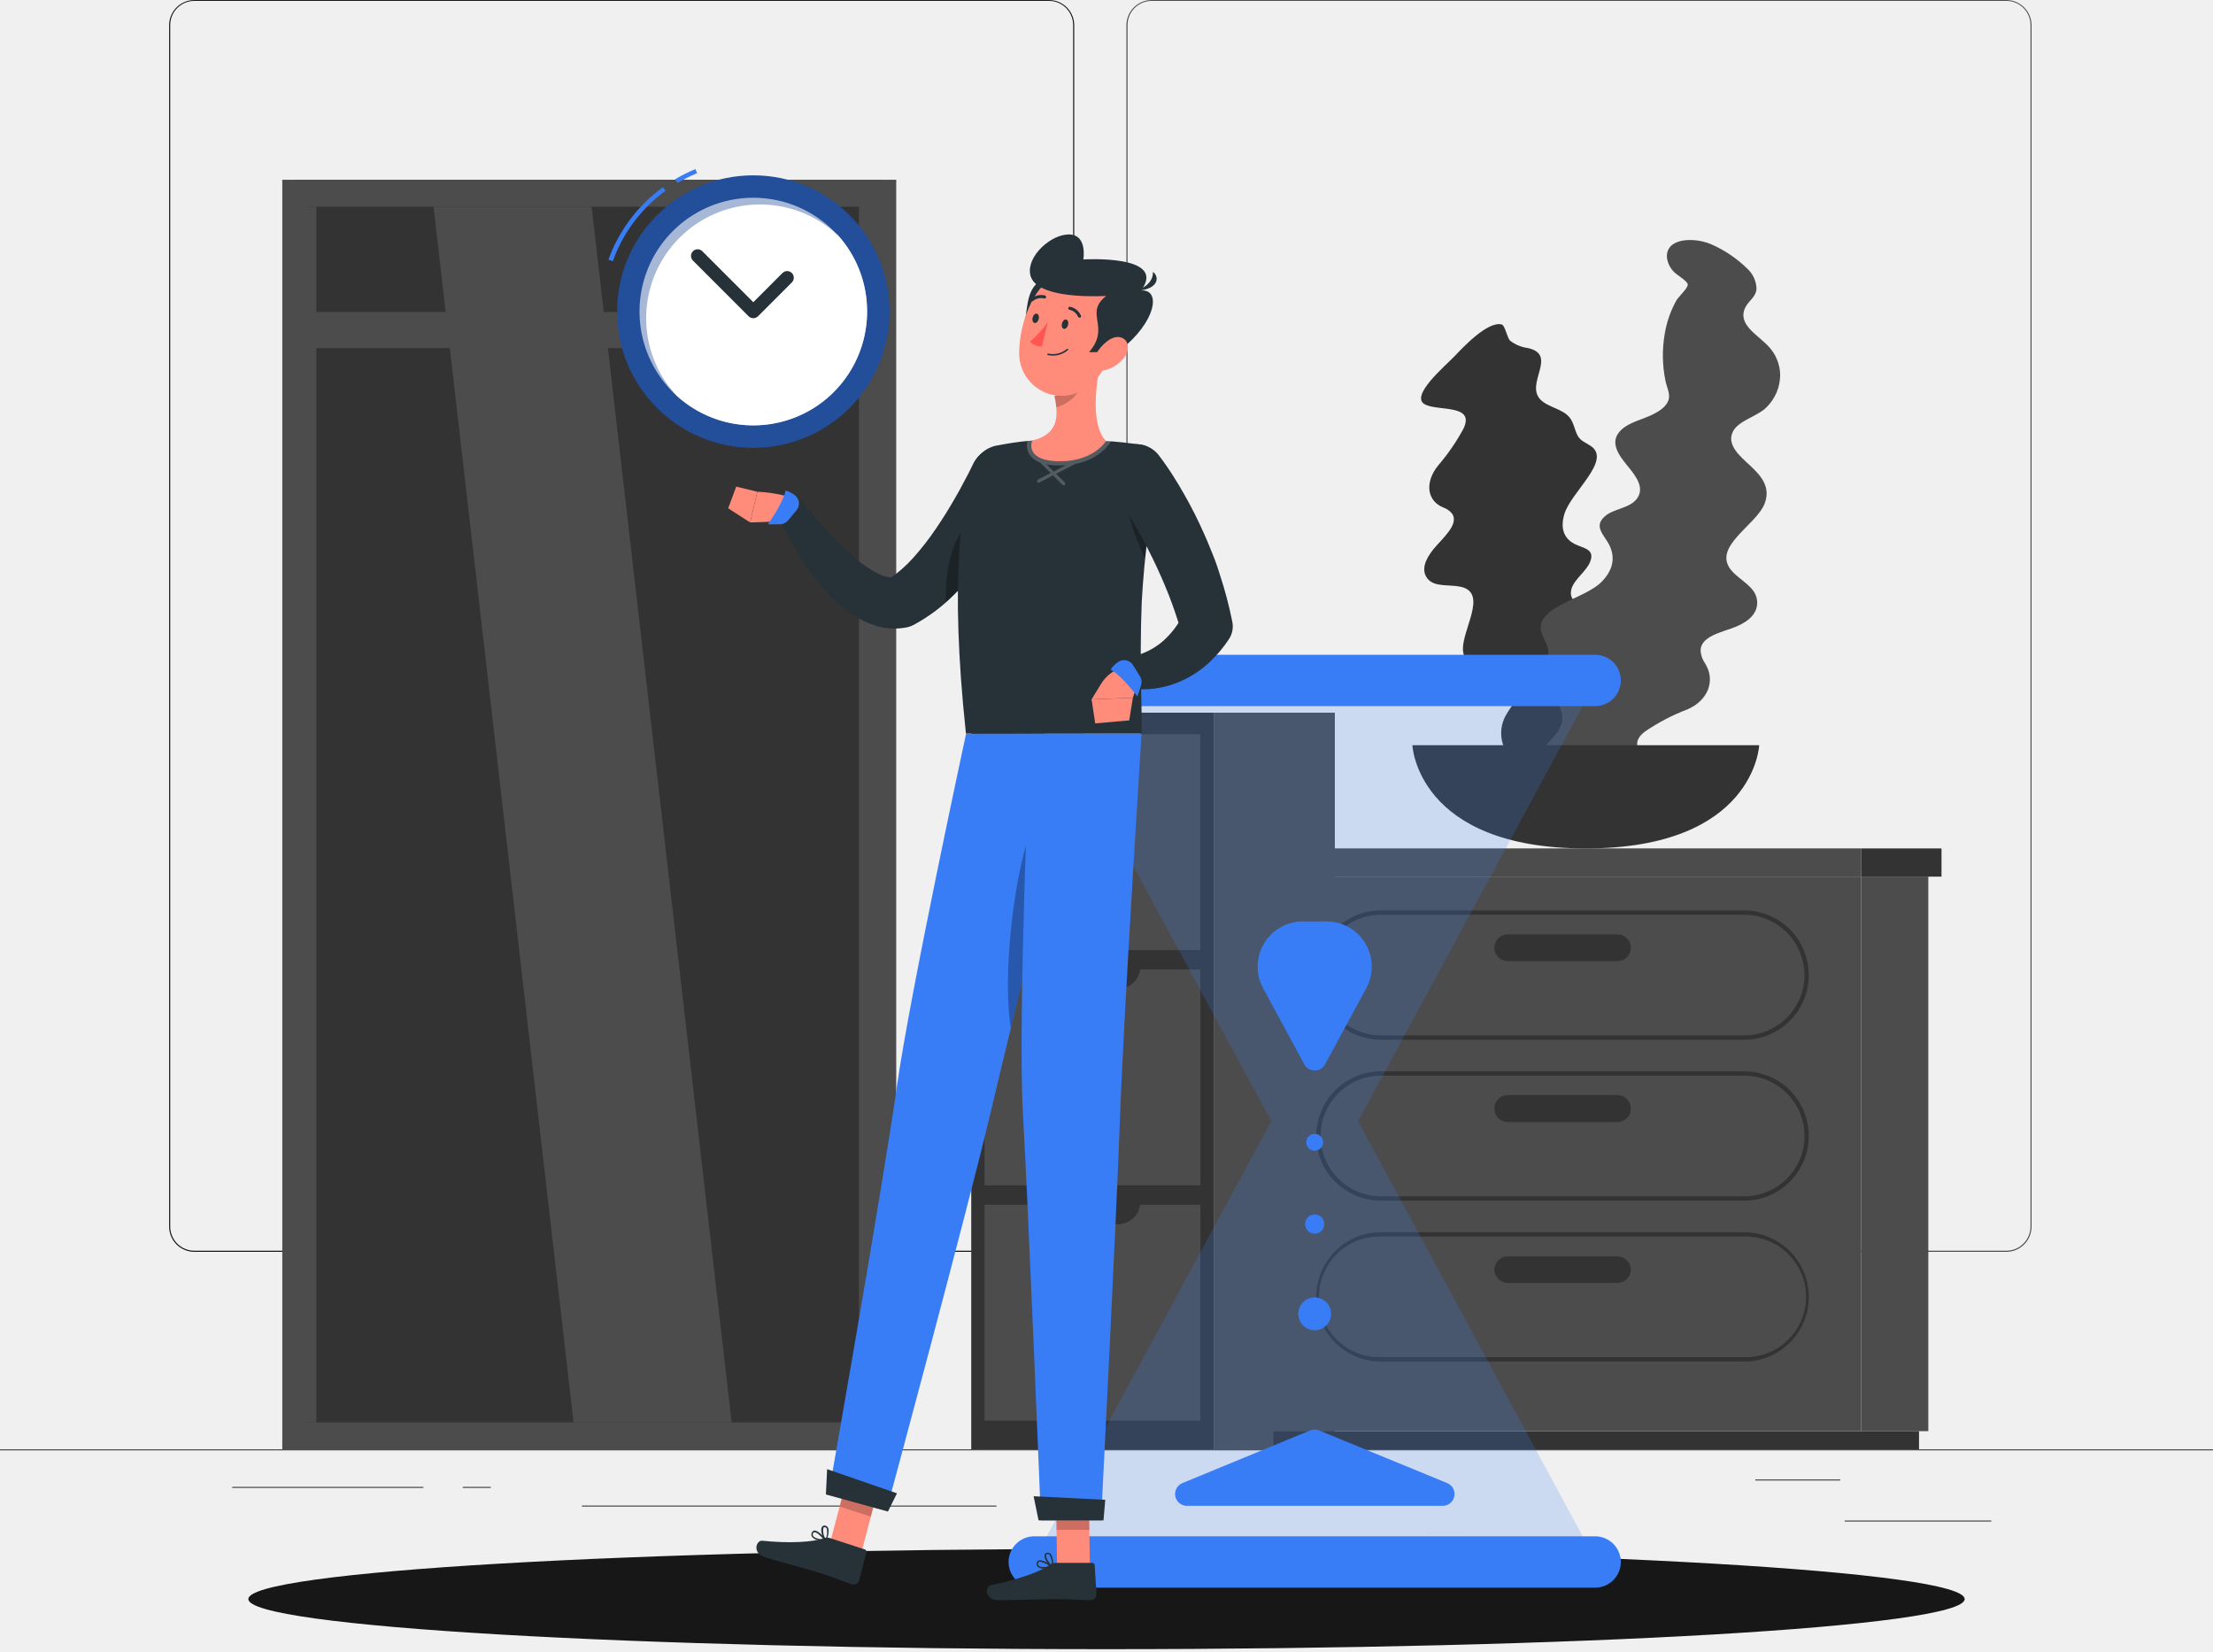
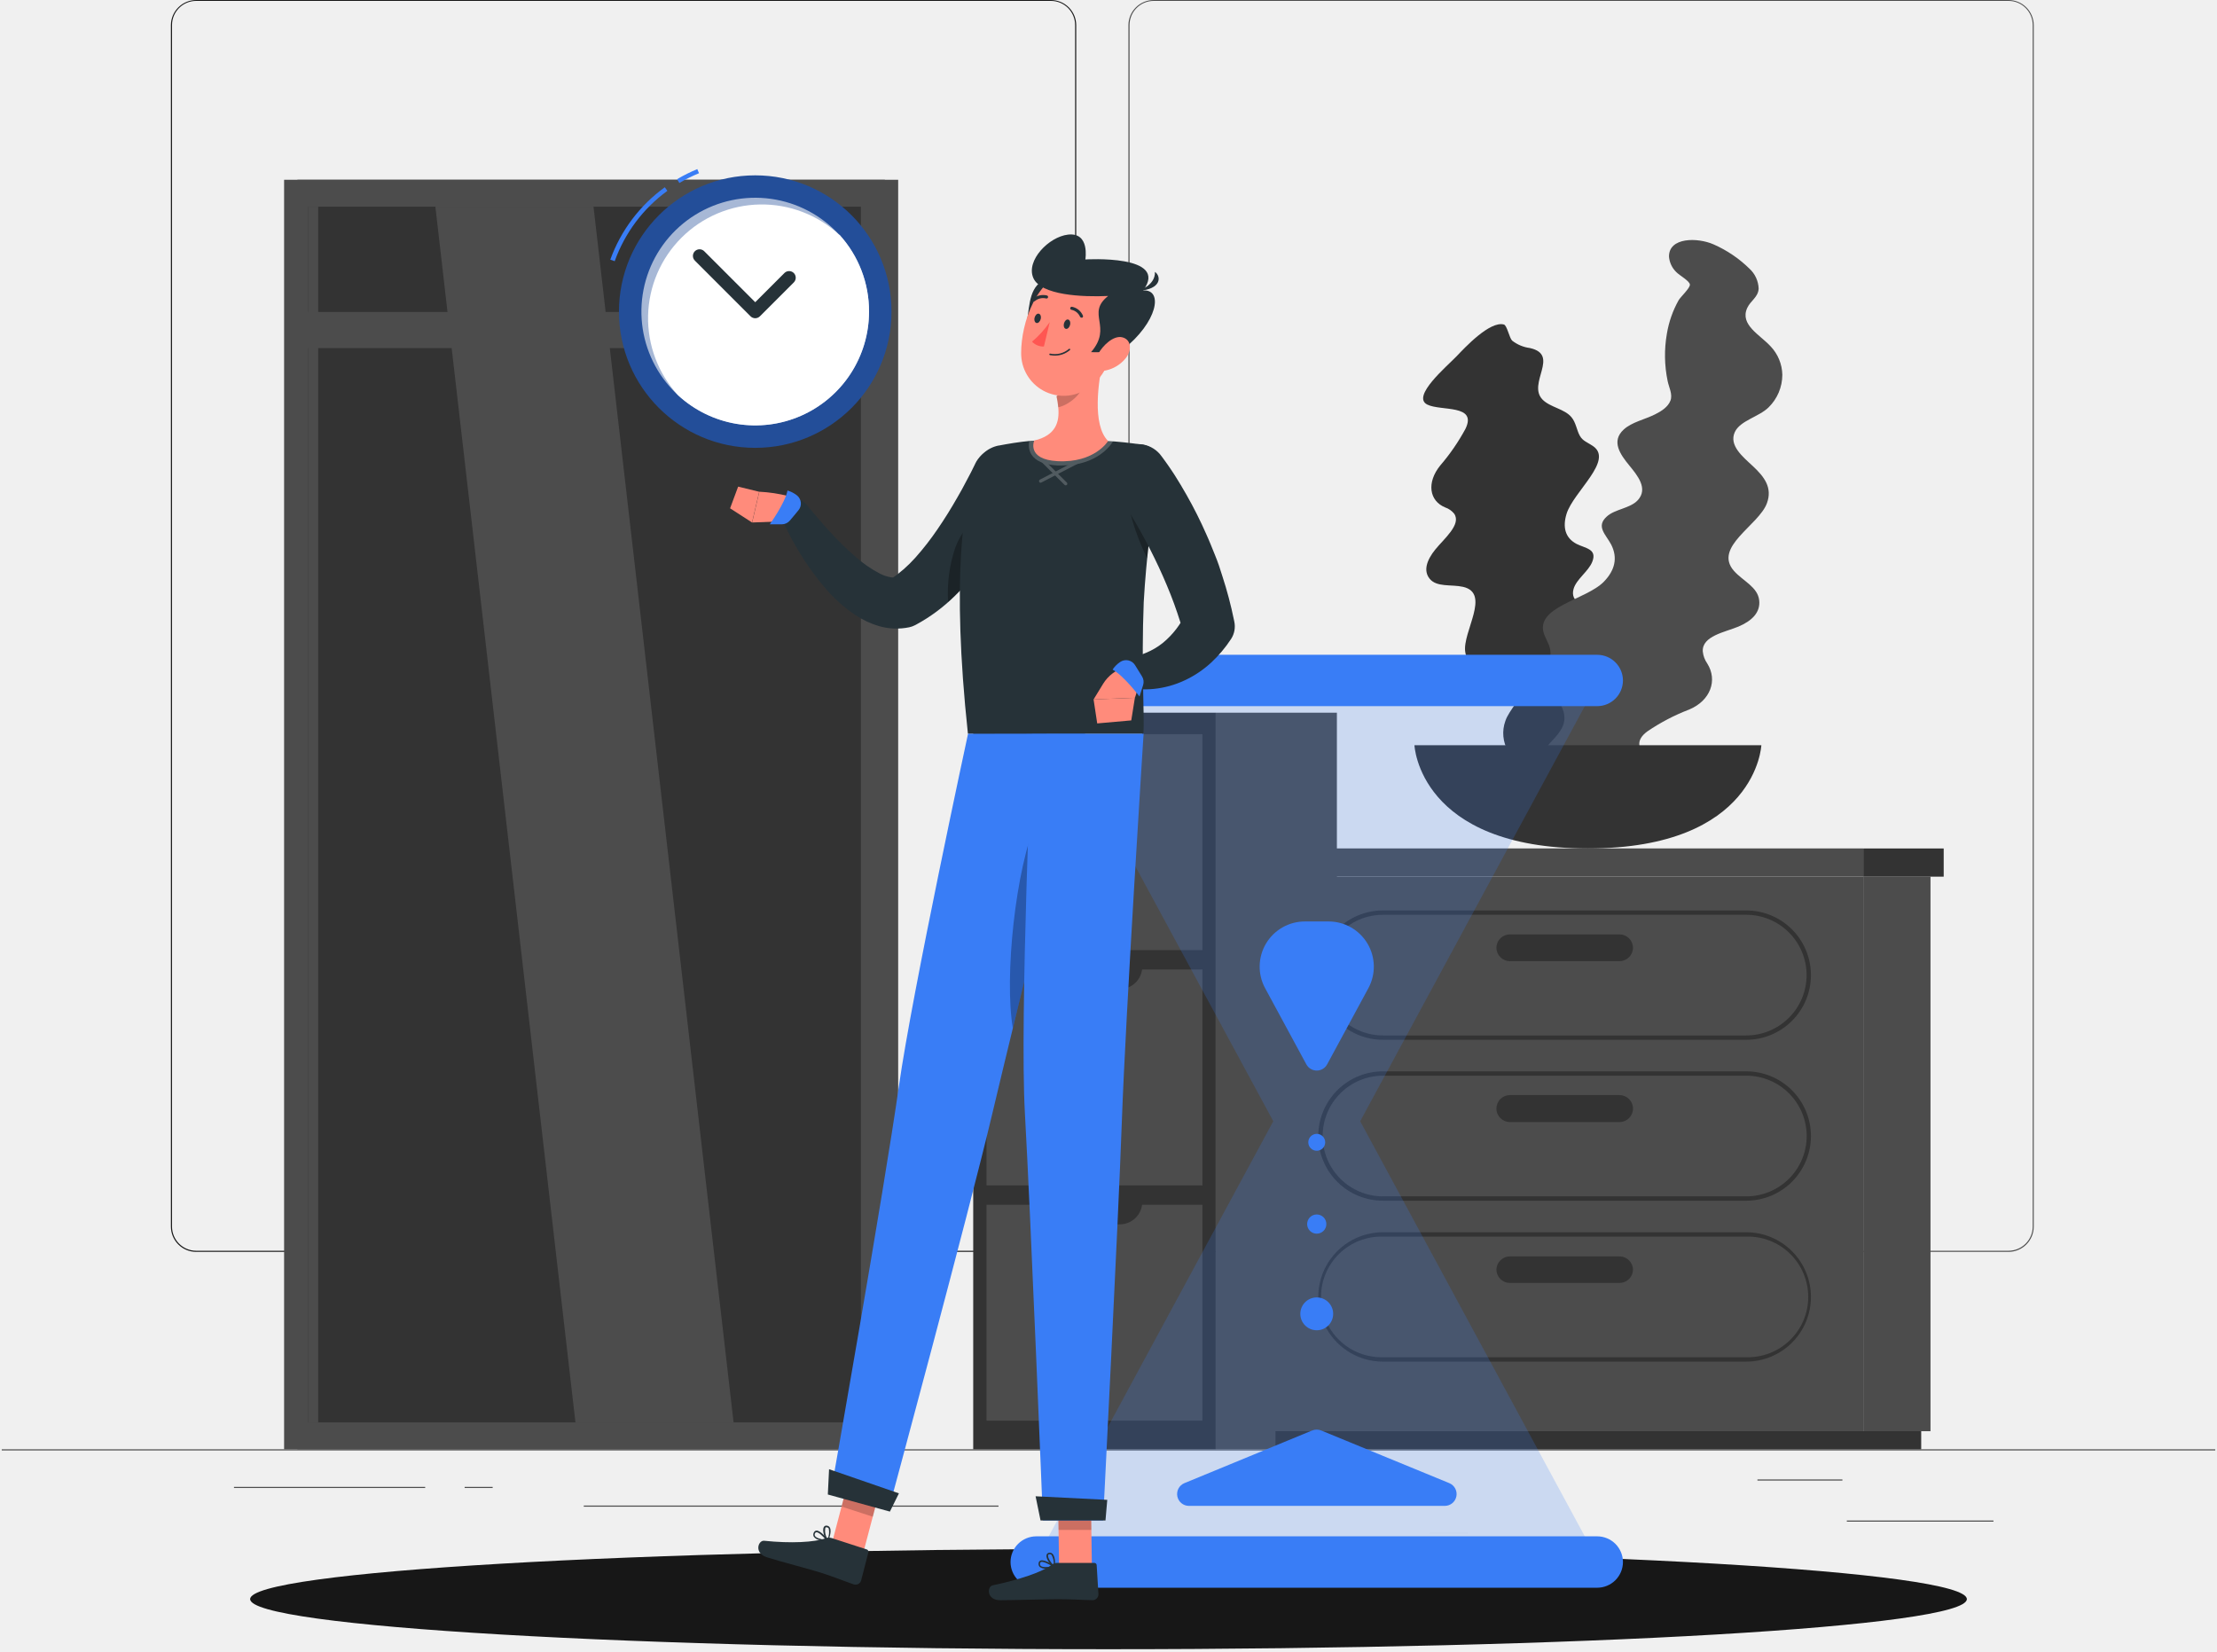
- <svg xmlns="http://www.w3.org/2000/svg" width="473" height="353" viewBox="0 0 473 353" fill="none">
+ <svg xmlns="http://www.w3.org/2000/svg" width="473px" height="352.442px" viewBox="0 0 473 353" fill="none">
  <path d="M473 309.72H0V309.957H473V309.72Z" fill="#4C4C4C" />
  <path d="M425.605 324.942H394.274V325.178H425.605V324.942Z" fill="#4C4C4C" />
  <path d="M313.334 327.515H305.113V327.751H313.334V327.515Z" fill="#EBEBEB" />
  <path d="M393.328 316.163H375.174V316.399H393.328V316.163Z" fill="#4C4C4C" />
  <path d="M90.485 317.752H49.627V317.988H90.485V317.752Z" fill="#4C4C4C" />
  <path d="M104.902 317.752H98.914V317.988H104.902V317.752Z" fill="#4C4C4C" />
  <path d="M212.992 321.744H124.371V321.981H212.992V321.744Z" fill="#4C4C4C" />
  <path d="M224.202 267.529H41.539C40.108 267.526 38.736 266.956 37.725 265.943C36.715 264.931 36.147 263.558 36.147 262.127V5.354C36.159 3.932 36.733 2.571 37.742 1.569C38.752 0.566 40.116 0.002 41.539 0H224.202C225.635 0 227.009 0.569 228.022 1.582C229.035 2.595 229.604 3.969 229.604 5.402V262.127C229.604 263.56 229.035 264.934 228.022 265.947C227.009 266.96 225.635 267.529 224.202 267.529ZM41.539 0.189C40.171 0.192 38.859 0.737 37.893 1.705C36.926 2.674 36.383 3.986 36.383 5.354V262.127C36.383 263.495 36.926 264.808 37.893 265.776C38.859 266.744 40.171 267.29 41.539 267.292H224.202C225.571 267.29 226.884 266.745 227.852 265.777C228.82 264.809 229.365 263.496 229.367 262.127V5.354C229.365 3.985 228.82 2.673 227.852 1.705C226.884 0.737 225.571 0.192 224.202 0.189H41.539Z" fill="#171717" />
  <path d="M428.831 267.529H246.159C244.727 267.526 243.354 266.956 242.342 265.944C241.329 264.931 240.76 263.559 240.757 262.127V5.354C240.772 3.931 241.347 2.57 242.359 1.568C243.37 0.566 244.735 0.002 246.159 0H428.831C430.253 0.005 431.615 0.57 432.622 1.572C433.63 2.574 434.202 3.933 434.214 5.354V262.127C434.214 263.556 433.648 264.928 432.639 265.94C431.63 266.952 430.261 267.524 428.831 267.529ZM246.159 0.189C244.79 0.192 243.477 0.737 242.509 1.705C241.541 2.673 240.996 3.985 240.994 5.354V262.127C240.996 263.496 241.541 264.809 242.509 265.777C243.477 266.745 244.79 267.29 246.159 267.292H428.831C430.2 267.29 431.513 266.745 432.481 265.777C433.449 264.809 433.994 263.496 433.997 262.127V5.354C433.994 3.985 433.449 2.673 432.481 1.705C431.513 0.737 430.2 0.192 428.831 0.189H246.159Z" fill="#4C4C4C" />
  <path d="M63.183 309.72H191.555L191.555 38.417H63.183L63.183 309.72Z" fill="#4C4C4C" />
  <path d="M60.336 309.72H188.708L188.708 38.417H60.336L60.336 309.72Z" fill="#4C4C4C" />
  <path d="M183.59 303.969L183.59 44.169L65.463 44.169L65.463 303.969H183.59Z" fill="#333333" />
  <path d="M156.383 303.969L126.452 44.169H92.661L122.592 303.969H156.383Z" fill="#4C4C4C" />
  <path d="M67.62 303.969L67.62 44.169H65.463L65.463 303.969H67.62Z" fill="#4C4C4C" />
  <path d="M62.455 74.394L186.589 74.394V66.674L62.455 66.674V74.394Z" fill="#4C4C4C" />
  <path d="M259.422 309.72V152.306H207.59V309.72H259.422Z" fill="#333333" />
  <path d="M256.574 203.04V156.904H210.438V203.04H256.574Z" fill="#4C4C4C" />
  <path d="M256.574 253.32V207.183H210.438V253.32H256.574Z" fill="#4C4C4C" />
  <path d="M256.574 303.6V257.463H210.438V303.6H256.574Z" fill="#4C4C4C" />
  <path d="M243.718 156.298H223.256C223.25 156.927 223.369 157.551 223.607 158.134C223.845 158.716 224.196 159.245 224.641 159.69C225.086 160.135 225.615 160.487 226.198 160.725C226.78 160.962 227.404 161.082 228.033 161.075H238.893C239.524 161.08 240.15 160.961 240.735 160.723C241.319 160.485 241.851 160.134 242.299 159.69C242.748 159.246 243.104 158.718 243.347 158.136C243.591 157.554 243.717 156.929 243.718 156.298Z" fill="#E6E6E6" />
  <path d="M243.718 206.578H223.256C223.256 207.846 223.759 209.062 224.655 209.959C225.55 210.857 226.766 211.362 228.033 211.365H238.893C239.525 211.368 240.151 211.248 240.735 211.009C241.32 210.77 241.852 210.418 242.3 209.973C242.748 209.529 243.104 209 243.348 208.417C243.591 207.834 243.717 207.209 243.718 206.578Z" fill="#333333" />
  <path d="M243.718 256.858H223.256C223.256 258.126 223.759 259.342 224.655 260.239C225.55 261.137 226.766 261.642 228.033 261.645H238.893C239.525 261.649 240.151 261.528 240.735 261.289C241.32 261.05 241.852 260.698 242.3 260.253C242.748 259.809 243.104 259.28 243.348 258.697C243.591 258.114 243.717 257.489 243.718 256.858Z" fill="#333333" />
  <path d="M285.304 309.72V152.306H259.412V309.72H285.304Z" fill="#4C4C4C" />
  <path d="M397.784 305.851H412.153V187.336H397.784V305.851Z" fill="#4C4C4C" />
  <path d="M272.183 309.72H410.167V305.851H272.183V309.72Z" fill="#333333" />
  <path d="M397.784 187.336H270.187V305.851H397.784V187.336Z" fill="#4C4C4C" />
  <path d="M295.152 256.593H372.781C376.446 256.593 379.962 255.137 382.554 252.545C385.146 249.953 386.602 246.437 386.602 242.772C386.602 239.106 385.146 235.591 382.554 232.999C379.962 230.407 376.446 228.951 372.781 228.951H295.152C291.487 228.951 287.971 230.407 285.379 232.999C282.787 235.591 281.331 239.106 281.331 242.772C281.331 246.437 282.787 249.953 285.379 252.545C287.971 255.137 291.487 256.593 295.152 256.593ZM372.8 229.878C374.493 229.878 376.17 230.211 377.734 230.859C379.298 231.507 380.72 232.457 381.917 233.654C383.115 234.852 384.064 236.273 384.712 237.838C385.36 239.402 385.694 241.079 385.694 242.772C385.694 244.465 385.36 246.142 384.712 247.706C384.064 249.271 383.115 250.692 381.917 251.889C380.72 253.087 379.298 254.036 377.734 254.684C376.17 255.332 374.493 255.666 372.8 255.666H295.152C291.732 255.666 288.453 254.307 286.035 251.889C283.617 249.471 282.258 246.192 282.258 242.772C282.258 239.352 283.617 236.073 286.035 233.654C288.453 231.236 291.732 229.878 295.152 229.878H372.8Z" fill="#333333" />
  <path d="M295.152 290.98H372.781C376.446 290.98 379.962 289.524 382.554 286.932C385.146 284.34 386.602 280.825 386.602 277.159C386.602 273.494 385.146 269.978 382.554 267.386C379.962 264.794 376.446 263.338 372.781 263.338H295.152C291.487 263.338 287.971 264.794 285.379 267.386C282.787 269.978 281.331 273.494 281.331 277.159C281.331 280.825 282.787 284.34 285.379 286.932C287.971 289.524 291.487 290.98 295.152 290.98ZM372.781 264.265C374.503 264.218 376.217 264.517 377.821 265.144C379.426 265.771 380.889 266.713 382.123 267.914C383.358 269.116 384.339 270.552 385.009 272.139C385.679 273.726 386.024 275.432 386.024 277.154C386.024 278.877 385.679 280.582 385.009 282.169C384.339 283.756 383.358 285.193 382.123 286.394C380.889 287.596 379.426 288.538 377.821 289.165C376.217 289.791 374.503 290.09 372.781 290.044H295.152C293.43 290.09 291.716 289.791 290.112 289.165C288.507 288.538 287.044 287.596 285.81 286.394C284.575 285.193 283.594 283.756 282.924 282.169C282.254 280.582 281.909 278.877 281.909 277.154C281.909 275.432 282.254 273.726 282.924 272.139C283.594 270.552 284.575 269.116 285.81 267.914C287.044 266.713 288.507 265.771 290.112 265.144C291.716 264.517 293.43 264.218 295.152 264.265H372.781Z" fill="#333333" />
  <path d="M322.274 239.792H345.697C346.461 239.789 347.194 239.485 347.734 238.944C348.275 238.404 348.58 237.671 348.582 236.907C348.58 236.142 348.275 235.41 347.734 234.869C347.194 234.329 346.461 234.024 345.697 234.021H322.274C321.509 234.024 320.777 234.329 320.236 234.869C319.696 235.41 319.391 236.142 319.388 236.907C319.391 237.671 319.696 238.404 320.236 238.944C320.777 239.485 321.509 239.789 322.274 239.792Z" fill="#333333" />
  <path d="M295.152 222.206H372.781C376.446 222.206 379.962 220.75 382.554 218.158C385.146 215.566 386.602 212.05 386.602 208.385C386.602 204.719 385.146 201.204 382.554 198.612C379.962 196.02 376.446 194.564 372.781 194.564H295.152C291.487 194.564 287.971 196.02 285.379 198.612C282.787 201.204 281.331 204.719 281.331 208.385C281.331 212.05 282.787 215.566 285.379 218.158C287.971 220.75 291.487 222.206 295.152 222.206ZM372.781 195.491C376.201 195.491 379.48 196.849 381.898 199.267C384.316 201.686 385.675 204.965 385.675 208.385C385.675 211.805 384.316 215.084 381.898 217.502C379.48 219.92 376.201 221.279 372.781 221.279H295.152C291.732 221.279 288.453 219.92 286.035 217.502C283.617 215.084 282.258 211.805 282.258 208.385C282.258 204.965 283.617 201.686 286.035 199.267C288.453 196.849 291.732 195.491 295.152 195.491H372.781Z" fill="#333333" />
  <path d="M322.274 205.405H345.697C346.461 205.403 347.194 205.098 347.734 204.557C348.275 204.017 348.58 203.284 348.582 202.52C348.57 201.763 348.26 201.041 347.72 200.51C347.181 199.979 346.454 199.682 345.697 199.682H322.274C321.517 199.682 320.79 199.979 320.25 200.51C319.71 201.041 319.401 201.763 319.388 202.52C319.391 203.284 319.696 204.017 320.236 204.557C320.777 205.098 321.509 205.403 322.274 205.405Z" fill="#333333" />
  <path d="M322.274 274.17H345.697C346.454 274.17 347.181 273.872 347.72 273.341C348.26 272.811 348.57 272.089 348.582 271.332C348.567 270.576 348.257 269.855 347.718 269.325C347.178 268.794 346.453 268.496 345.697 268.494H322.274C321.517 268.496 320.792 268.794 320.253 269.325C319.713 269.855 319.403 270.576 319.388 271.332C319.401 272.089 319.71 272.811 320.25 273.341C320.79 273.872 321.517 274.17 322.274 274.17Z" fill="#333333" />
  <path d="M267.557 187.336L397.774 187.336V181.31L267.557 181.31V187.336Z" fill="#4C4C4C" />
  <path d="M414.972 181.32H397.783V187.346H414.972V181.32Z" fill="#333333" />
  <path d="M304.612 86.455C307.516 87.912 315.387 86.341 312.767 91.668C311.257 94.457 309.453 97.077 307.384 99.481C304.451 103.105 305.009 107.049 308.472 108.45C309.214 108.704 309.87 109.163 310.364 109.774C311.962 112.063 308.197 115.128 306.343 117.418C304.489 119.707 303.751 121.958 305.113 123.661C306.627 125.553 309.768 124.844 312.265 125.411C318.263 126.783 312.095 135.06 312.729 139.308C313.164 142.222 315.567 143.035 318.736 143.442C321.356 143.783 324.847 144.019 324.989 146.696C325.121 149.023 322.094 151.653 321.299 154.094C320.922 155.144 320.779 156.264 320.881 157.375C320.982 158.487 321.325 159.562 321.886 160.527C322.418 161.34 323.114 162.034 323.928 162.565C324.742 163.095 325.657 163.452 326.616 163.611C329.586 164.235 334.08 163.611 334.298 166.941C334.392 168.435 333.352 169.779 334.07 171.141C334.469 171.716 334.987 172.197 335.59 172.551C336.193 172.906 336.865 173.125 337.561 173.194C340.406 173.628 343.304 173.577 346.132 173.042C349.623 172.399 354.778 169.325 352.886 166.364C352.56 165.939 352.153 165.583 351.689 165.317C351.225 165.051 350.712 164.879 350.181 164.812C349.348 164.642 346.908 164.907 346.596 164.339C346.283 163.772 347.125 161.586 347.154 160.801C347.24 158.621 346.896 156.444 346.141 154.397C345.178 151.72 343.641 149.285 341.638 147.264C340.806 146.422 339.491 145.807 339.321 144.587C339.15 143.366 339.917 142.023 340.768 140.803C342.102 138.911 344.174 137.132 344.921 135.127C346.094 131.967 343.247 130.964 340.607 130.245C338.223 129.593 335.083 128.76 335.877 125.865C336.464 123.775 339.103 122.081 339.888 120.019C340.957 117.285 338.365 117.181 336.521 116.235C334.108 114.967 333.503 112.697 334.373 109.831C335.821 105.101 344.495 98.412 340.049 95.338C338.923 94.553 337.873 94.297 337.211 93.115C336.549 91.932 336.379 90.277 335.433 89.161C333.938 87.354 330.845 87.051 329.236 85.377C325.916 81.933 333.077 75.831 326.54 74.375C325.16 74.197 323.853 73.651 322.756 72.795C322.16 72.237 321.668 69.54 320.997 69.351C317.998 68.519 312.596 74.337 310.893 76.125C308.822 78.282 301.169 84.714 304.612 86.455Z" fill="#333333" />
  <path d="M356.065 166.695C354.287 163.393 346.501 160.073 351.666 156.289C354.452 154.393 357.449 152.828 360.596 151.625C365.118 149.733 366.726 145.381 364.437 141.777C363.911 141.019 363.585 140.141 363.491 139.223C363.302 135.893 368.268 135.098 371.125 133.897C373.982 132.695 375.855 130.86 375.543 128.268C375.222 125.43 372.081 124.162 370.179 122.034C365.62 116.907 375.496 112.262 377.208 107.513C378.381 104.259 376.735 101.96 374.124 99.547C371.996 97.57 369.035 95.168 370.34 92.33C371.475 89.87 375.553 89.056 377.558 87.051C378.483 86.144 379.219 85.062 379.723 83.869C380.226 82.675 380.487 81.393 380.491 80.098C380.446 77.828 379.551 75.657 377.984 74.015C375.695 71.527 371.362 69.398 372.979 65.832C373.698 64.243 375.335 63.533 375.43 61.67C375.401 60.863 375.211 60.07 374.871 59.337C374.532 58.604 374.05 57.947 373.452 57.403C371.237 55.232 368.648 53.479 365.809 52.229C362.384 50.715 356.188 50.668 356.273 54.877C356.38 56.117 356.931 57.276 357.825 58.141C358.477 58.841 360.767 60.08 360.738 60.856C360.71 61.632 358.846 63.344 358.345 64.129C357.091 66.361 356.236 68.794 355.819 71.319C355.234 74.667 355.288 78.095 355.98 81.422C356.254 82.794 357.096 84.26 356.585 85.603C356.074 86.947 354.693 87.855 353.303 88.546C351.117 89.643 348.327 90.201 346.596 91.79C343.862 94.297 345.839 97.097 347.788 99.472C349.547 101.619 351.865 104.419 349.604 106.889C347.967 108.667 344.722 108.78 342.982 110.379C340.579 112.527 342.802 114.239 343.928 116.396C345.366 119.234 344.694 121.883 342.386 124.276C338.602 128.23 327.344 129.687 329.624 135.628C330.201 137.132 330.977 138.05 330.949 139.677C330.92 141.304 330.173 143.082 330.4 144.833C330.75 147.614 333.314 149.846 333.843 152.561C334.922 158.152 325.329 159.959 330.324 165.503C331.491 166.596 332.357 167.971 332.841 169.495C333.077 170.441 332.056 173.496 332.547 174.111C334.752 176.826 342.632 174.234 345.091 173.449C347.996 172.456 358.194 170.621 356.065 166.695Z" fill="#4C4C4C" />
  <path d="M376.007 159.25C376.007 159.25 375.061 181.32 338.942 181.32C302.824 181.32 301.878 159.25 301.878 159.25H376.007Z" fill="#333333" />
  <path d="M236.5 352.442C337.8 352.442 419.92 347.647 419.92 341.733C419.92 335.819 337.8 331.024 236.5 331.024C135.2 331.024 53.08 335.819 53.08 341.733C53.08 347.647 135.2 352.442 236.5 352.442Z" fill="#171717" />
  <g opacity="0.2">
    <path d="M341.251 333.815L281 222.452L220.749 333.815H341.251Z" fill="#397DF6" />
    <path d="M341.251 145.419L281 256.773L220.749 145.419H341.251Z" fill="#397DF6" />
  </g>
  <path d="M292.039 211.166L283.223 227.456C283.006 227.857 282.686 228.193 282.294 228.426C281.903 228.66 281.455 228.783 281 228.783C280.544 228.783 280.097 228.66 279.705 228.426C279.314 228.193 278.993 227.857 278.777 227.456L269.96 211.166C269.165 209.694 268.766 208.04 268.803 206.367C268.839 204.694 269.31 203.06 270.168 201.623C271.027 200.187 272.243 198.998 273.699 198.174C275.155 197.349 276.801 196.917 278.474 196.919H283.573C285.242 196.925 286.881 197.363 288.331 198.191C289.78 199.019 290.99 200.209 291.843 201.644C292.696 203.079 293.162 204.71 293.197 206.379C293.231 208.048 292.832 209.697 292.039 211.166Z" fill="#397DF6" />
  <path d="M281.955 305.7L309.342 316.957C309.876 317.183 310.317 317.585 310.59 318.097C310.862 318.609 310.951 319.199 310.84 319.768C310.729 320.337 310.425 320.851 309.98 321.223C309.535 321.595 308.976 321.802 308.396 321.81H253.651C253.071 321.802 252.512 321.595 252.067 321.223C251.622 320.851 251.318 320.337 251.207 319.768C251.096 319.199 251.184 318.609 251.457 318.097C251.73 317.585 252.171 317.183 252.705 316.957L280.016 305.7C280.323 305.571 280.653 305.505 280.986 305.505C281.319 305.505 281.648 305.571 281.955 305.7Z" fill="#397DF6" />
  <path d="M281 284.282C282.938 284.282 284.51 282.711 284.51 280.773C284.51 278.834 282.938 277.263 281 277.263C279.062 277.263 277.49 278.834 277.49 280.773C277.49 282.711 279.062 284.282 281 284.282Z" fill="#397DF6" />
  <path d="M281 245.922C281.998 245.922 282.807 245.113 282.807 244.115C282.807 243.117 281.998 242.308 281 242.308C280.002 242.308 279.193 243.117 279.193 244.115C279.193 245.113 280.002 245.922 281 245.922Z" fill="#397DF6" />
  <path d="M281 263.641C282.134 263.641 283.053 262.722 283.053 261.588C283.053 260.454 282.134 259.535 281 259.535C279.866 259.535 278.947 260.454 278.947 261.588C278.947 262.722 279.866 263.641 281 263.641Z" fill="#397DF6" />
  <path d="M340.948 328.319H221.052C219.596 328.324 218.202 328.905 217.174 329.935C216.146 330.965 215.567 332.36 215.565 333.815C215.57 335.269 216.15 336.661 217.177 337.689C218.205 338.717 219.598 339.297 221.052 339.302H340.948C342.401 339.297 343.794 338.717 344.822 337.689C345.85 336.661 346.43 335.269 346.435 333.815C346.432 332.36 345.854 330.965 344.825 329.935C343.797 328.905 342.403 328.324 340.948 328.319Z" fill="#397DF6" />
  <path d="M340.948 139.932H221.052C219.598 139.937 218.205 140.517 217.177 141.545C216.15 142.573 215.57 143.966 215.565 145.419C215.57 146.873 216.15 148.266 217.177 149.293C218.205 150.321 219.598 150.901 221.052 150.906H340.948C342.401 150.901 343.794 150.321 344.822 149.293C345.85 148.266 346.43 146.873 346.435 145.419C346.43 143.966 345.85 142.573 344.822 141.545C343.794 140.517 342.401 139.937 340.948 139.932Z" fill="#397DF6" />
  <path d="M184.12 331.743L177.451 329.577L181.594 313.845L188.263 316.011L184.12 331.743Z" fill="#FF8B7B" />
  <path d="M177.347 328.688L184.839 331.119C184.965 331.156 185.072 331.241 185.138 331.356C185.203 331.471 185.221 331.606 185.189 331.734L183.628 337.788C183.528 338.1 183.309 338.36 183.018 338.51C182.728 338.661 182.389 338.69 182.077 338.592C179.485 337.703 178.293 337.145 174.991 336.076C172.957 335.414 166.279 333.692 163.478 332.784C160.678 331.876 161.653 329.132 162.92 329.265C168.596 329.861 173.705 329.596 176.07 328.726C176.479 328.572 176.929 328.559 177.347 328.688Z" fill="#263238" />
  <path opacity="0.2" d="M188.264 316.021L181.594 313.845L179.456 321.962L186.135 324.128L188.264 316.021Z" fill="black" />
  <path d="M206.493 156.771C206.493 156.771 194.526 212.159 191.716 232.073C188.642 253.878 177.091 319.36 177.091 319.36L189.474 322.785C189.474 322.785 206.635 259.28 211.649 238.08C217.088 215.064 231.515 156.724 231.515 156.724L206.493 156.771Z" fill="#397DF6" />
  <path opacity="0.3" d="M221.288 174.934C216.558 185.662 214.222 208.99 216.057 219.727C219.406 205.963 223.436 189.597 226.548 177.006C225.498 173.355 223.757 169.334 221.288 174.934Z" fill="black" />
  <path d="M189.787 323.031L176.524 319.379L176.789 313.977L191.716 319.133L189.787 323.031Z" fill="#263238" />
  <path d="M174.603 329.085C175.22 329.265 175.854 329.379 176.495 329.426C176.527 329.427 176.559 329.42 176.586 329.405C176.614 329.39 176.637 329.368 176.653 329.34C176.669 329.313 176.677 329.281 176.675 329.249C176.674 329.218 176.664 329.187 176.647 329.161C176.476 328.943 175.01 327.042 174.092 327.098C173.987 327.104 173.884 327.136 173.795 327.192C173.705 327.249 173.632 327.327 173.582 327.42C173.487 327.557 173.43 327.717 173.417 327.883C173.403 328.049 173.434 328.216 173.506 328.366C173.774 328.729 174.163 328.984 174.603 329.085ZM176.107 329.085C174.84 328.934 173.969 328.612 173.761 328.205C173.718 328.109 173.701 328.003 173.713 327.898C173.724 327.793 173.764 327.693 173.828 327.609C173.852 327.564 173.887 327.525 173.93 327.497C173.973 327.469 174.022 327.452 174.074 327.448C174.565 327.392 175.493 328.319 176.107 329.057V329.085Z" fill="#263238" />
  <path d="M176.429 329.416H176.505C176.532 329.41 176.558 329.398 176.579 329.38C176.601 329.361 176.618 329.338 176.628 329.312C176.628 329.236 177.432 327.363 176.968 326.474C176.911 326.362 176.828 326.265 176.726 326.191C176.624 326.118 176.506 326.069 176.382 326.048C176.248 326.008 176.104 326.014 175.973 326.066C175.843 326.117 175.733 326.211 175.663 326.332C175.275 327.013 175.814 328.726 176.353 329.341L176.429 329.416ZM176.429 326.417C176.492 326.436 176.551 326.467 176.602 326.509C176.652 326.552 176.693 326.604 176.722 326.663C176.881 327.425 176.791 328.217 176.467 328.924C176.009 328.216 175.837 327.361 175.985 326.531C175.985 326.446 176.117 326.351 176.353 326.398L176.429 326.417Z" fill="#263238" />
  <path d="M219.226 104.183C218.867 105.034 218.564 105.678 218.233 106.397C217.902 107.116 217.542 107.778 217.192 108.459C216.492 109.831 215.754 111.165 214.988 112.498C213.44 115.177 211.734 117.761 209.88 120.237C207.981 122.797 205.877 125.198 203.589 127.417C201.15 129.817 198.386 131.861 195.377 133.49L195.141 133.613C194.758 133.811 194.351 133.957 193.93 134.048C191.775 134.496 189.544 134.409 187.431 133.793C185.676 133.268 184.006 132.49 182.474 131.485C179.904 129.757 177.597 127.666 175.625 125.279C173.793 123.102 172.126 120.79 170.64 118.364C169.171 115.979 167.866 113.498 166.733 110.937C166.441 110.26 166.403 109.5 166.626 108.797C166.849 108.095 167.318 107.496 167.946 107.11C168.575 106.725 169.322 106.58 170.05 106.701C170.777 106.821 171.437 107.201 171.907 107.768L172.002 107.882C173.563 109.774 175.256 111.789 176.959 113.624C178.618 115.451 180.381 117.182 182.237 118.808C183.879 120.296 185.704 121.568 187.668 122.592C188.402 122.97 189.19 123.231 190.004 123.368C190.46 123.453 190.931 123.413 191.366 123.254L189.919 123.813C191.874 122.494 193.657 120.937 195.226 119.177C196.934 117.259 198.514 115.23 199.956 113.104C201.451 110.928 202.87 108.648 204.204 106.302C204.885 105.139 205.537 103.956 206.152 102.755L207.098 100.967C207.392 100.39 207.713 99.727 207.94 99.264L207.997 99.131C208.687 97.676 209.92 96.549 211.431 95.993C212.943 95.438 214.612 95.497 216.08 96.158C217.548 96.82 218.698 98.031 219.283 99.532C219.868 101.032 219.841 102.702 219.207 104.183H219.226Z" fill="#263238" />
  <path opacity="0.3" d="M203.759 117.03C206.729 109.14 213.039 109.008 215.773 111.098C215.575 111.467 215.366 111.836 215.158 112.205C213.674 114.788 212.048 117.286 210.286 119.688C208.479 122.159 206.49 124.493 204.336 126.669C203.655 127.341 202.955 128.003 202.226 128.647C201.976 124.711 202.496 120.765 203.759 117.03Z" fill="black" />
  <path d="M166.496 111.429L160.347 111.656L161.88 105.082C163.997 105.187 166.098 105.504 168.152 106.028C168.526 106.141 168.868 106.341 169.15 106.611C169.432 106.881 169.647 107.213 169.777 107.582C169.907 107.95 169.948 108.344 169.898 108.732C169.847 109.119 169.706 109.489 169.486 109.812C169.153 110.301 168.708 110.703 168.188 110.984C167.668 111.266 167.087 111.418 166.496 111.429Z" fill="#FF8B7B" />
  <path d="M169.939 105.876C169.336 105.398 168.645 105.041 167.906 104.826C167.395 107.513 164.122 112.044 164.122 112.044H166.685C167.015 112.045 167.341 111.974 167.64 111.835C167.939 111.696 168.204 111.493 168.416 111.24L170.214 109.083C170.411 108.857 170.56 108.593 170.653 108.307C170.746 108.022 170.781 107.721 170.755 107.422C170.73 107.123 170.644 106.832 170.504 106.566C170.364 106.301 170.172 106.066 169.939 105.876Z" fill="#397DF6" />
  <path d="M155.636 108.629L157.358 103.994L161.861 105.091L160.328 111.656L155.636 108.629Z" fill="#FF8B7B" />
  <path d="M232.953 334.809H225.943L225.697 318.566H232.707L232.953 334.809Z" fill="#FF8B7B" />
  <path d="M225.574 333.995H233.454C233.52 333.992 233.585 334.003 233.647 334.025C233.709 334.048 233.766 334.083 233.814 334.128C233.862 334.173 233.901 334.227 233.929 334.287C233.956 334.347 233.972 334.411 233.974 334.477L234.353 340.711C234.353 341.039 234.224 341.354 233.994 341.588C233.763 341.821 233.451 341.955 233.123 341.96C230.379 341.913 229.074 341.752 225.555 341.752C223.426 341.752 216.303 341.969 213.361 341.969C210.419 341.969 210.523 339.056 211.743 338.791C217.344 337.618 222.338 335.953 224.316 334.43C224.671 334.142 225.116 333.988 225.574 333.995Z" fill="#263238" />
  <path opacity="0.2" d="M232.716 318.575H225.697L225.829 326.947H232.839L232.716 318.575Z" fill="black" />
  <path d="M220.172 156.771C220.172 156.771 217.495 217.703 218.63 237.786C219.879 259.771 222.49 324.923 222.49 324.923H235.336C235.336 324.923 238.572 261.54 239.347 239.783C240.189 216.132 244.002 156.771 244.002 156.771H220.172Z" fill="#397DF6" />
  <path d="M235.857 324.923H221.979L220.919 319.758L236.235 320.524L235.857 324.923Z" fill="#263238" />
  <path d="M223.086 335.215C223.723 335.199 224.357 335.117 224.978 334.969C225.008 334.959 225.035 334.942 225.056 334.919C225.078 334.895 225.093 334.867 225.101 334.837C225.104 334.806 225.1 334.776 225.088 334.748C225.077 334.72 225.058 334.695 225.035 334.676C224.807 334.515 222.821 333.162 221.96 333.503C221.864 333.541 221.78 333.603 221.714 333.682C221.648 333.761 221.602 333.856 221.582 333.957C221.538 334.111 221.535 334.273 221.571 334.428C221.608 334.584 221.683 334.728 221.79 334.846C222.162 335.124 222.623 335.255 223.086 335.215ZM224.505 334.733C223.247 334.979 222.329 334.941 221.998 334.619C221.93 334.539 221.884 334.444 221.864 334.341C221.844 334.238 221.851 334.132 221.884 334.033C221.891 333.982 221.911 333.934 221.943 333.894C221.975 333.854 222.017 333.824 222.064 333.806C222.528 333.626 223.691 334.212 224.505 334.733Z" fill="#263238" />
  <path d="M224.921 334.969C224.945 334.977 224.972 334.977 224.997 334.969C225.02 334.955 225.041 334.936 225.055 334.913C225.07 334.89 225.079 334.864 225.082 334.837C225.082 334.752 225.243 332.737 224.533 332.055C224.443 331.967 224.334 331.901 224.214 331.861C224.094 331.822 223.967 331.811 223.842 331.828C223.704 331.834 223.571 331.885 223.465 331.974C223.359 332.063 223.285 332.185 223.256 332.32C223.086 333.087 224.136 334.553 224.836 334.969C224.863 334.978 224.893 334.978 224.921 334.969ZM223.975 332.131C224.04 332.129 224.104 332.141 224.165 332.166C224.225 332.19 224.279 332.227 224.325 332.273C224.716 332.948 224.878 333.731 224.788 334.506C224.183 333.985 223.483 332.869 223.587 332.368C223.587 332.273 223.663 332.159 223.899 332.131H223.975Z" fill="#263238" />
  <path d="M247.512 100.219C247.617 99.628 247.601 99.021 247.466 98.436C247.331 97.851 247.08 97.299 246.726 96.813C246.373 96.327 245.925 95.918 245.41 95.609C244.895 95.3 244.323 95.099 243.728 95.016H243.652C241.391 94.685 238.553 94.345 235.772 94.212C230.463 93.909 225.141 93.909 219.832 94.212C217.381 94.439 214.988 94.846 213.077 95.215H213.002C211.807 95.456 210.701 96.019 209.802 96.842C208.904 97.666 208.247 98.719 207.903 99.888C205.613 107.598 202.879 123.339 206.455 156.762H243.964C244.229 153.413 243.482 142.515 244.03 128.637C244.579 119.099 245.741 109.607 247.512 100.219Z" fill="#263238" />
  <path opacity="0.3" d="M247.152 102.281C246.376 106.766 245.421 112.867 244.759 119.309C244.759 119.309 241.334 112.593 240.71 106.851C240.085 101.108 245.014 100.673 247.152 102.281Z" fill="black" />
  <g opacity="0.2">
    <path d="M221.998 103.171C221.92 103.167 221.845 103.138 221.785 103.089C221.725 103.039 221.683 102.971 221.665 102.895C221.647 102.82 221.654 102.74 221.685 102.669C221.716 102.597 221.769 102.538 221.837 102.499L233.53 96.435C233.613 96.395 233.708 96.388 233.796 96.416C233.884 96.444 233.958 96.505 234.003 96.587C234.046 96.671 234.054 96.769 234.026 96.859C233.998 96.949 233.935 97.025 233.851 97.069L222.159 103.114C222.109 103.143 222.055 103.162 221.998 103.171Z" fill="white" />
    <path d="M227.352 103.719C227.306 103.721 227.26 103.713 227.217 103.695C227.175 103.677 227.137 103.65 227.106 103.615L220.692 97.249C220.629 97.181 220.594 97.091 220.594 96.998C220.594 96.905 220.629 96.816 220.692 96.748C220.759 96.682 220.849 96.646 220.943 96.646C221.037 96.646 221.127 96.682 221.194 96.748L227.598 103.123C227.663 103.191 227.7 103.281 227.7 103.374C227.7 103.468 227.663 103.558 227.598 103.625C227.565 103.656 227.527 103.681 227.485 103.697C227.442 103.713 227.397 103.721 227.352 103.719Z" fill="white" />
    <path d="M235.8 94.203C230.494 93.9 225.175 93.9 219.869 94.203H219.604C219.476 94.689 219.445 95.197 219.515 95.696C219.585 96.194 219.754 96.674 220.011 97.107C220.901 98.526 222.764 99.32 225.564 99.472H226.614C234.182 99.472 237.105 94.874 237.228 94.676L237.493 94.25L235.8 94.203Z" fill="white" />
  </g>
  <path d="M220.626 94.146C225.262 93.049 226.075 90.182 225.763 87.032C225.69 86.243 225.566 85.46 225.394 84.686L231.203 79.861L235.469 76.323C234.287 81.46 232.953 90.816 236.415 94.241C236.415 94.241 233.577 98.971 225.602 98.554C218.914 98.185 220.626 94.146 220.626 94.146Z" fill="#FF8B7B" />
  <path opacity="0.2" d="M225.394 84.686C225.566 85.46 225.689 86.243 225.763 87.032C227.929 86.597 230.824 84.289 231.127 82.075C231.233 81.342 231.259 80.6 231.202 79.861L225.394 84.686Z" fill="black" />
  <path d="M222.31 60.071C219.16 61.963 219.661 66.693 218.81 70.08C220.816 70.278 223.975 66.712 223.975 66.712L225.867 61.291L222.31 60.071Z" fill="#263238" />
  <path d="M239.064 69.588C237.049 76.266 236.226 80.268 231.95 83.059C230.575 83.978 228.974 84.504 227.322 84.58C225.669 84.656 224.027 84.278 222.574 83.488C221.121 82.698 219.911 81.526 219.076 80.098C218.24 78.67 217.812 77.041 217.835 75.387C217.835 69.02 221.109 59.163 228.412 57.8C229.986 57.464 231.621 57.548 233.152 58.043C234.684 58.538 236.058 59.427 237.138 60.622C238.217 61.816 238.963 63.273 239.301 64.847C239.639 66.421 239.557 68.056 239.064 69.588Z" fill="#FF8B7B" />
  <path d="M232.773 75.254C237.503 69.767 231.59 67.062 236.425 63.25C230.985 63.505 222.026 63.117 220.428 59.39C218.829 55.663 223.748 50.611 227.844 50.138C232.574 49.589 231.553 55.445 231.553 55.445C231.553 55.445 249.65 54.319 243.907 62.067C248.259 61.802 247.058 68.841 239.49 74.781C237.588 75.415 232.773 75.254 232.773 75.254Z" fill="#263238" />
  <path d="M242.819 62.162C242.819 62.162 246.547 61.055 246.424 58.103C247.767 59.03 247.909 61.849 242.819 62.162Z" fill="#263238" />
  <path d="M240.171 76.56C239.082 77.905 237.561 78.831 235.866 79.18C233.719 79.568 233.217 77.582 234.286 75.642C235.232 73.902 237.531 71.603 239.461 72.085C241.391 72.568 241.542 74.867 240.171 76.56Z" fill="#FF8B7B" />
  <path d="M228.289 69.418C228.156 69.966 227.759 70.364 227.39 70.278C227.021 70.193 226.841 69.701 226.974 69.153C227.106 68.604 227.504 68.207 227.863 68.282C228.223 68.358 228.421 68.859 228.289 69.418Z" fill="#263238" />
  <path d="M222.017 68.159C221.884 68.708 221.487 69.105 221.128 69.03C220.768 68.954 220.569 68.453 220.702 67.904C220.834 67.355 221.232 66.958 221.591 67.034C221.951 67.109 222.149 67.611 222.017 68.159Z" fill="#263238" />
  <path d="M223.947 68.831C222.879 70.388 221.606 71.795 220.163 73.012C220.484 73.359 220.878 73.631 221.316 73.809C221.754 73.987 222.226 74.067 222.698 74.043L223.947 68.831Z" fill="#FF5652" />
  <path d="M224.628 75.973C225.283 76.035 225.943 75.962 226.569 75.761C227.196 75.559 227.774 75.232 228.27 74.8C228.286 74.786 228.299 74.768 228.308 74.749C228.317 74.729 228.321 74.708 228.321 74.687C228.321 74.665 228.317 74.644 228.308 74.624C228.299 74.605 228.286 74.587 228.27 74.573C228.238 74.542 228.196 74.525 228.152 74.525C228.108 74.525 228.065 74.542 228.033 74.573C227.49 75.035 226.846 75.366 226.154 75.538C225.461 75.71 224.738 75.72 224.041 75.566C224.02 75.562 223.998 75.562 223.977 75.567C223.956 75.572 223.936 75.58 223.919 75.593C223.901 75.605 223.886 75.621 223.875 75.639C223.863 75.657 223.856 75.678 223.852 75.699C223.844 75.743 223.853 75.788 223.878 75.825C223.902 75.862 223.941 75.888 223.985 75.897L224.628 75.973Z" fill="#263238" />
  <path d="M230.711 67.885C230.763 67.902 230.819 67.902 230.872 67.885C230.911 67.868 230.947 67.842 230.977 67.811C231.007 67.779 231.03 67.742 231.045 67.702C231.06 67.661 231.066 67.618 231.064 67.574C231.062 67.531 231.051 67.489 231.032 67.45C230.829 66.966 230.51 66.54 230.102 66.21C229.694 65.88 229.211 65.656 228.696 65.558C228.608 65.547 228.52 65.57 228.449 65.623C228.379 65.676 228.331 65.754 228.317 65.841C228.312 65.885 228.316 65.929 228.327 65.971C228.339 66.014 228.36 66.053 228.387 66.087C228.414 66.122 228.448 66.15 228.486 66.171C228.525 66.192 228.567 66.206 228.611 66.21C229.011 66.295 229.386 66.475 229.702 66.735C230.018 66.996 230.267 67.328 230.427 67.705C230.455 67.757 230.495 67.801 230.545 67.832C230.595 67.864 230.652 67.882 230.711 67.885Z" fill="#263238" />
  <path d="M220.465 64.394C220.516 64.413 220.571 64.417 220.625 64.407C220.678 64.397 220.727 64.373 220.768 64.338C221.095 64.066 221.48 63.874 221.894 63.777C222.308 63.68 222.739 63.681 223.152 63.779C223.194 63.793 223.238 63.798 223.281 63.795C223.325 63.792 223.368 63.78 223.407 63.76C223.446 63.74 223.481 63.713 223.509 63.68C223.538 63.647 223.559 63.608 223.573 63.566C223.587 63.525 223.592 63.481 223.589 63.437C223.585 63.394 223.574 63.351 223.554 63.312C223.534 63.273 223.507 63.238 223.474 63.209C223.44 63.181 223.402 63.159 223.36 63.146C222.842 63.018 222.302 63.012 221.782 63.128C221.261 63.245 220.775 63.481 220.361 63.817C220.293 63.871 220.248 63.95 220.237 64.037C220.227 64.124 220.251 64.212 220.305 64.281C220.343 64.337 220.4 64.377 220.465 64.394Z" fill="#263238" />
  <path d="M247.852 97.523L248.637 98.592L249.347 99.595C249.82 100.267 250.245 100.938 250.69 101.61C251.551 102.963 252.364 104.334 253.15 105.716C254.723 108.477 256.151 111.319 257.426 114.23C258.088 115.668 258.655 117.162 259.261 118.628C259.866 120.095 260.377 121.618 260.841 123.15C261.837 126.201 262.659 129.305 263.3 132.45L263.376 132.809C263.515 133.444 263.527 134.1 263.412 134.74C263.296 135.379 263.056 135.99 262.704 136.536C261.485 138.407 260.04 140.12 258.4 141.635C256.713 143.181 254.799 144.457 252.724 145.419C250.675 146.374 248.482 146.981 246.234 147.217C245.134 147.33 244.027 147.349 242.923 147.273C242.375 147.273 241.826 147.169 241.277 147.084L240.445 146.923L239.499 146.687C239.388 146.66 239.291 146.59 239.231 146.493C239.171 146.395 239.152 146.278 239.177 146.167L240.483 140.68C240.483 140.632 240.729 140.623 240.88 140.585L241.4 140.481C241.76 140.405 242.11 140.32 242.469 140.226C243.17 140.036 243.856 139.796 244.522 139.507C245.811 138.977 247.019 138.267 248.107 137.397C250.238 135.644 251.94 133.428 253.083 130.917L252.487 135.004C251.674 132.327 250.813 129.678 249.772 127.057C248.732 124.437 247.597 121.864 246.357 119.329C245.118 116.793 243.794 114.286 242.365 111.846C241.665 110.625 240.927 109.424 240.189 108.232L239.064 106.472L238.506 105.621L237.985 104.864L237.796 104.58C236.86 103.247 236.492 101.596 236.774 99.992C237.055 98.387 237.962 96.96 239.295 96.024C240.629 95.088 242.28 94.72 243.884 95.001C245.489 95.283 246.916 96.19 247.852 97.523Z" fill="#263238" />
  <path d="M235.346 146.138L233.312 149.468L242.138 149.118C242.138 149.118 244.456 143.177 241.296 142.241L240.066 142.572C238.099 143.123 236.413 144.396 235.346 146.138Z" fill="#FF8B7B" />
  <path d="M238.979 141.474C238.343 141.904 237.797 142.453 237.37 143.092C239.773 144.397 243.122 148.844 243.122 148.844L243.898 146.403C243.996 146.088 244.025 145.755 243.981 145.428C243.936 145.101 243.821 144.788 243.642 144.511L242.176 142.146C242.016 141.886 241.804 141.661 241.554 141.485C241.304 141.309 241.021 141.186 240.722 141.123C240.422 141.06 240.114 141.059 239.814 141.119C239.514 141.18 239.23 141.3 238.979 141.474Z" fill="#397DF6" />
  <path d="M234.088 154.595L241.362 153.952L242.138 149.118L233.312 149.468L234.088 154.595Z" fill="#FF8B7B" />
  <path d="M144.795 39.108L144.312 38.294C145.7 37.472 147.144 36.751 148.635 36.137L148.995 37.017C147.545 37.609 146.141 38.308 144.795 39.108Z" fill="#397DF6" />
  <path d="M130.983 55.814L130.037 55.492C132.279 49.283 136.337 43.891 141.682 40.016L142.24 40.782C137.064 44.549 133.141 49.787 130.983 55.814Z" fill="#397DF6" />
  <path d="M161.009 95.707C177.09 95.707 190.127 82.67 190.127 66.589C190.127 50.508 177.09 37.471 161.009 37.471C144.928 37.471 131.891 50.508 131.891 66.589C131.891 82.67 144.928 95.707 161.009 95.707Z" fill="#234E99" />
  <path opacity="0.6" d="M185.331 66.589C185.329 72.263 183.343 77.758 179.717 82.123C176.091 86.488 171.053 89.447 165.476 90.489C159.898 91.531 154.131 90.59 149.174 87.829C144.217 85.068 140.381 80.661 138.331 75.37C136.28 70.079 136.144 64.238 137.946 58.857C139.748 53.477 143.375 48.896 148.198 45.907C153.021 42.918 158.738 41.71 164.358 42.491C169.978 43.273 175.148 45.994 178.973 50.185C178.981 50.182 178.989 50.18 178.997 50.18C179.005 50.18 179.013 50.182 179.021 50.185C183.099 54.673 185.35 60.525 185.331 66.589Z" fill="white" />
  <path d="M185.331 66.589C185.331 71.317 183.953 75.942 181.365 79.899C178.778 83.856 175.094 86.973 170.763 88.869C166.432 90.765 161.642 91.357 156.98 90.574C152.318 89.791 147.985 87.666 144.511 84.459C140.264 79.831 137.972 73.739 138.115 67.459C138.259 61.179 140.826 55.199 145.28 50.769C149.734 46.34 155.729 43.805 162.009 43.696C168.29 43.587 174.369 45.913 178.974 50.185C178.981 50.182 178.989 50.18 178.997 50.18C179.005 50.18 179.014 50.182 179.021 50.185C183.099 54.673 185.35 60.525 185.331 66.589Z" fill="white" />
  <path d="M161.009 68.008C160.823 68.008 160.638 67.972 160.466 67.9C160.294 67.829 160.138 67.724 160.006 67.592L148.144 55.729C148.004 55.599 147.892 55.443 147.815 55.268C147.737 55.094 147.695 54.906 147.692 54.716C147.689 54.525 147.724 54.336 147.795 54.159C147.867 53.983 147.973 53.822 148.108 53.688C148.242 53.553 148.403 53.447 148.579 53.375C148.756 53.304 148.945 53.269 149.136 53.272C149.326 53.276 149.514 53.317 149.688 53.395C149.862 53.472 150.019 53.584 150.149 53.724L161.009 64.584L167.281 58.312C167.55 58.061 167.906 57.925 168.274 57.931C168.641 57.938 168.992 58.086 169.252 58.346C169.512 58.606 169.661 58.957 169.667 59.325C169.674 59.692 169.537 60.048 169.287 60.317L162.012 67.592C161.745 67.857 161.385 68.007 161.009 68.008Z" fill="#263238" />
</svg>
